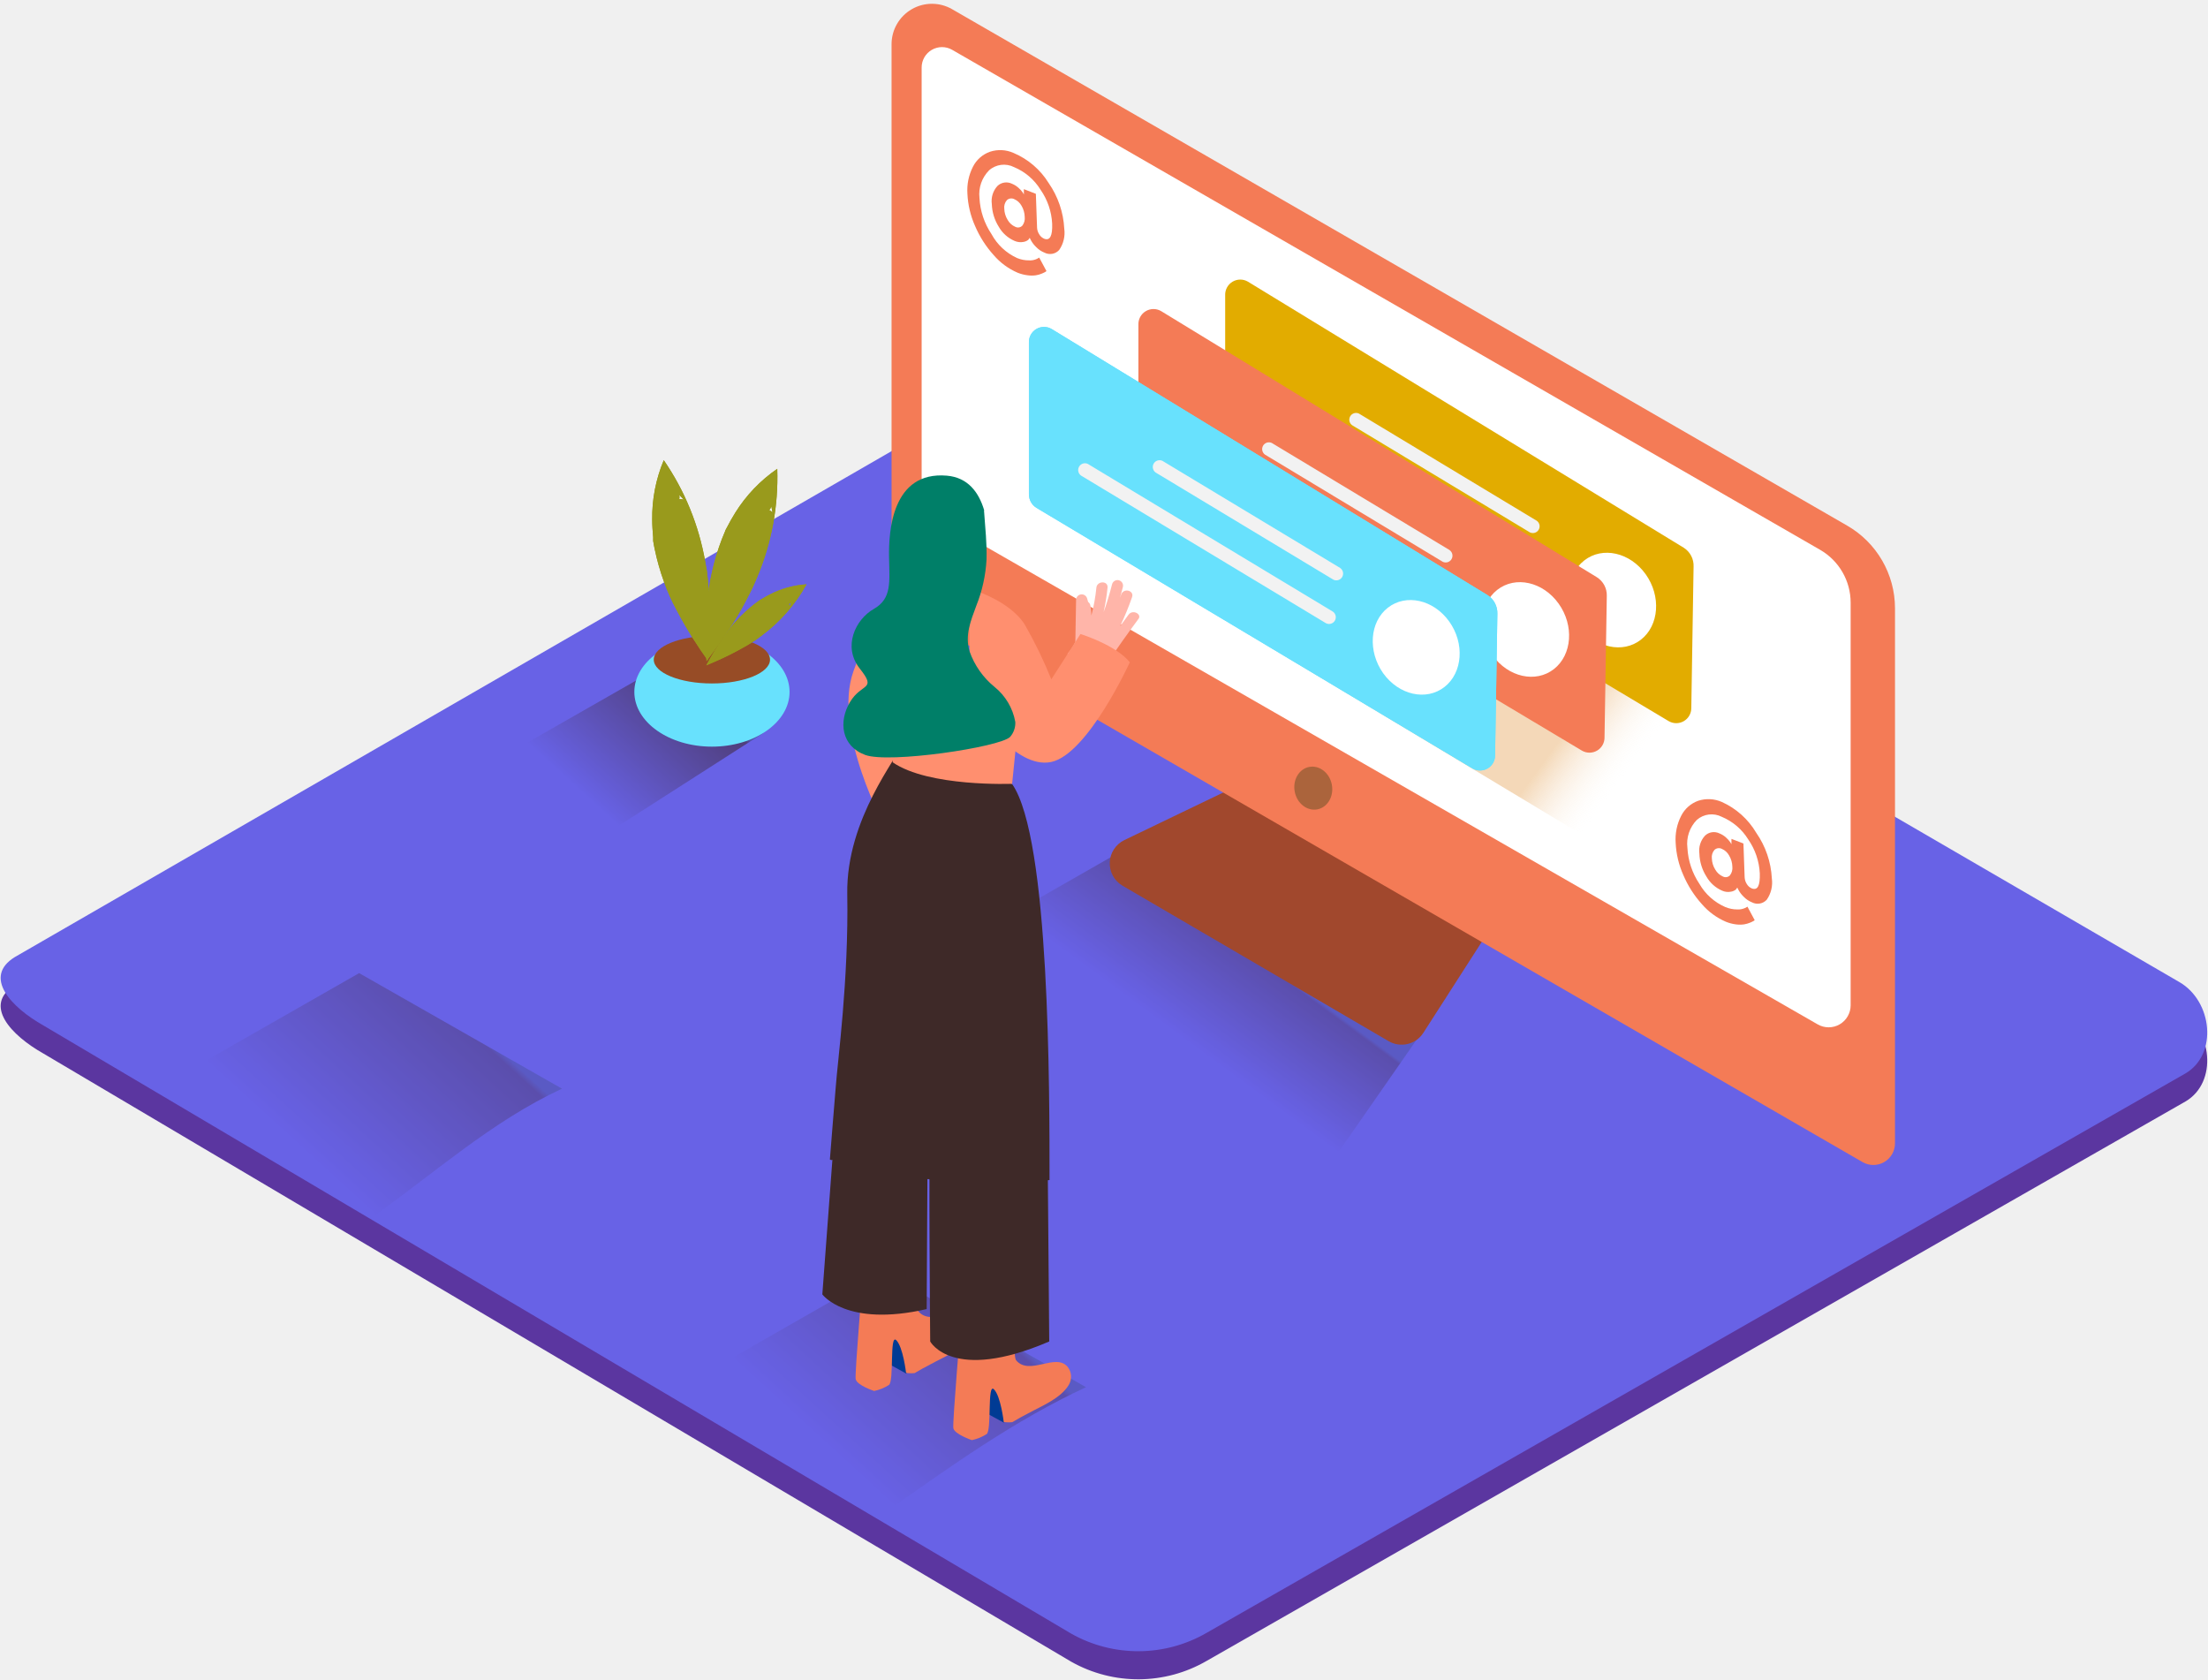
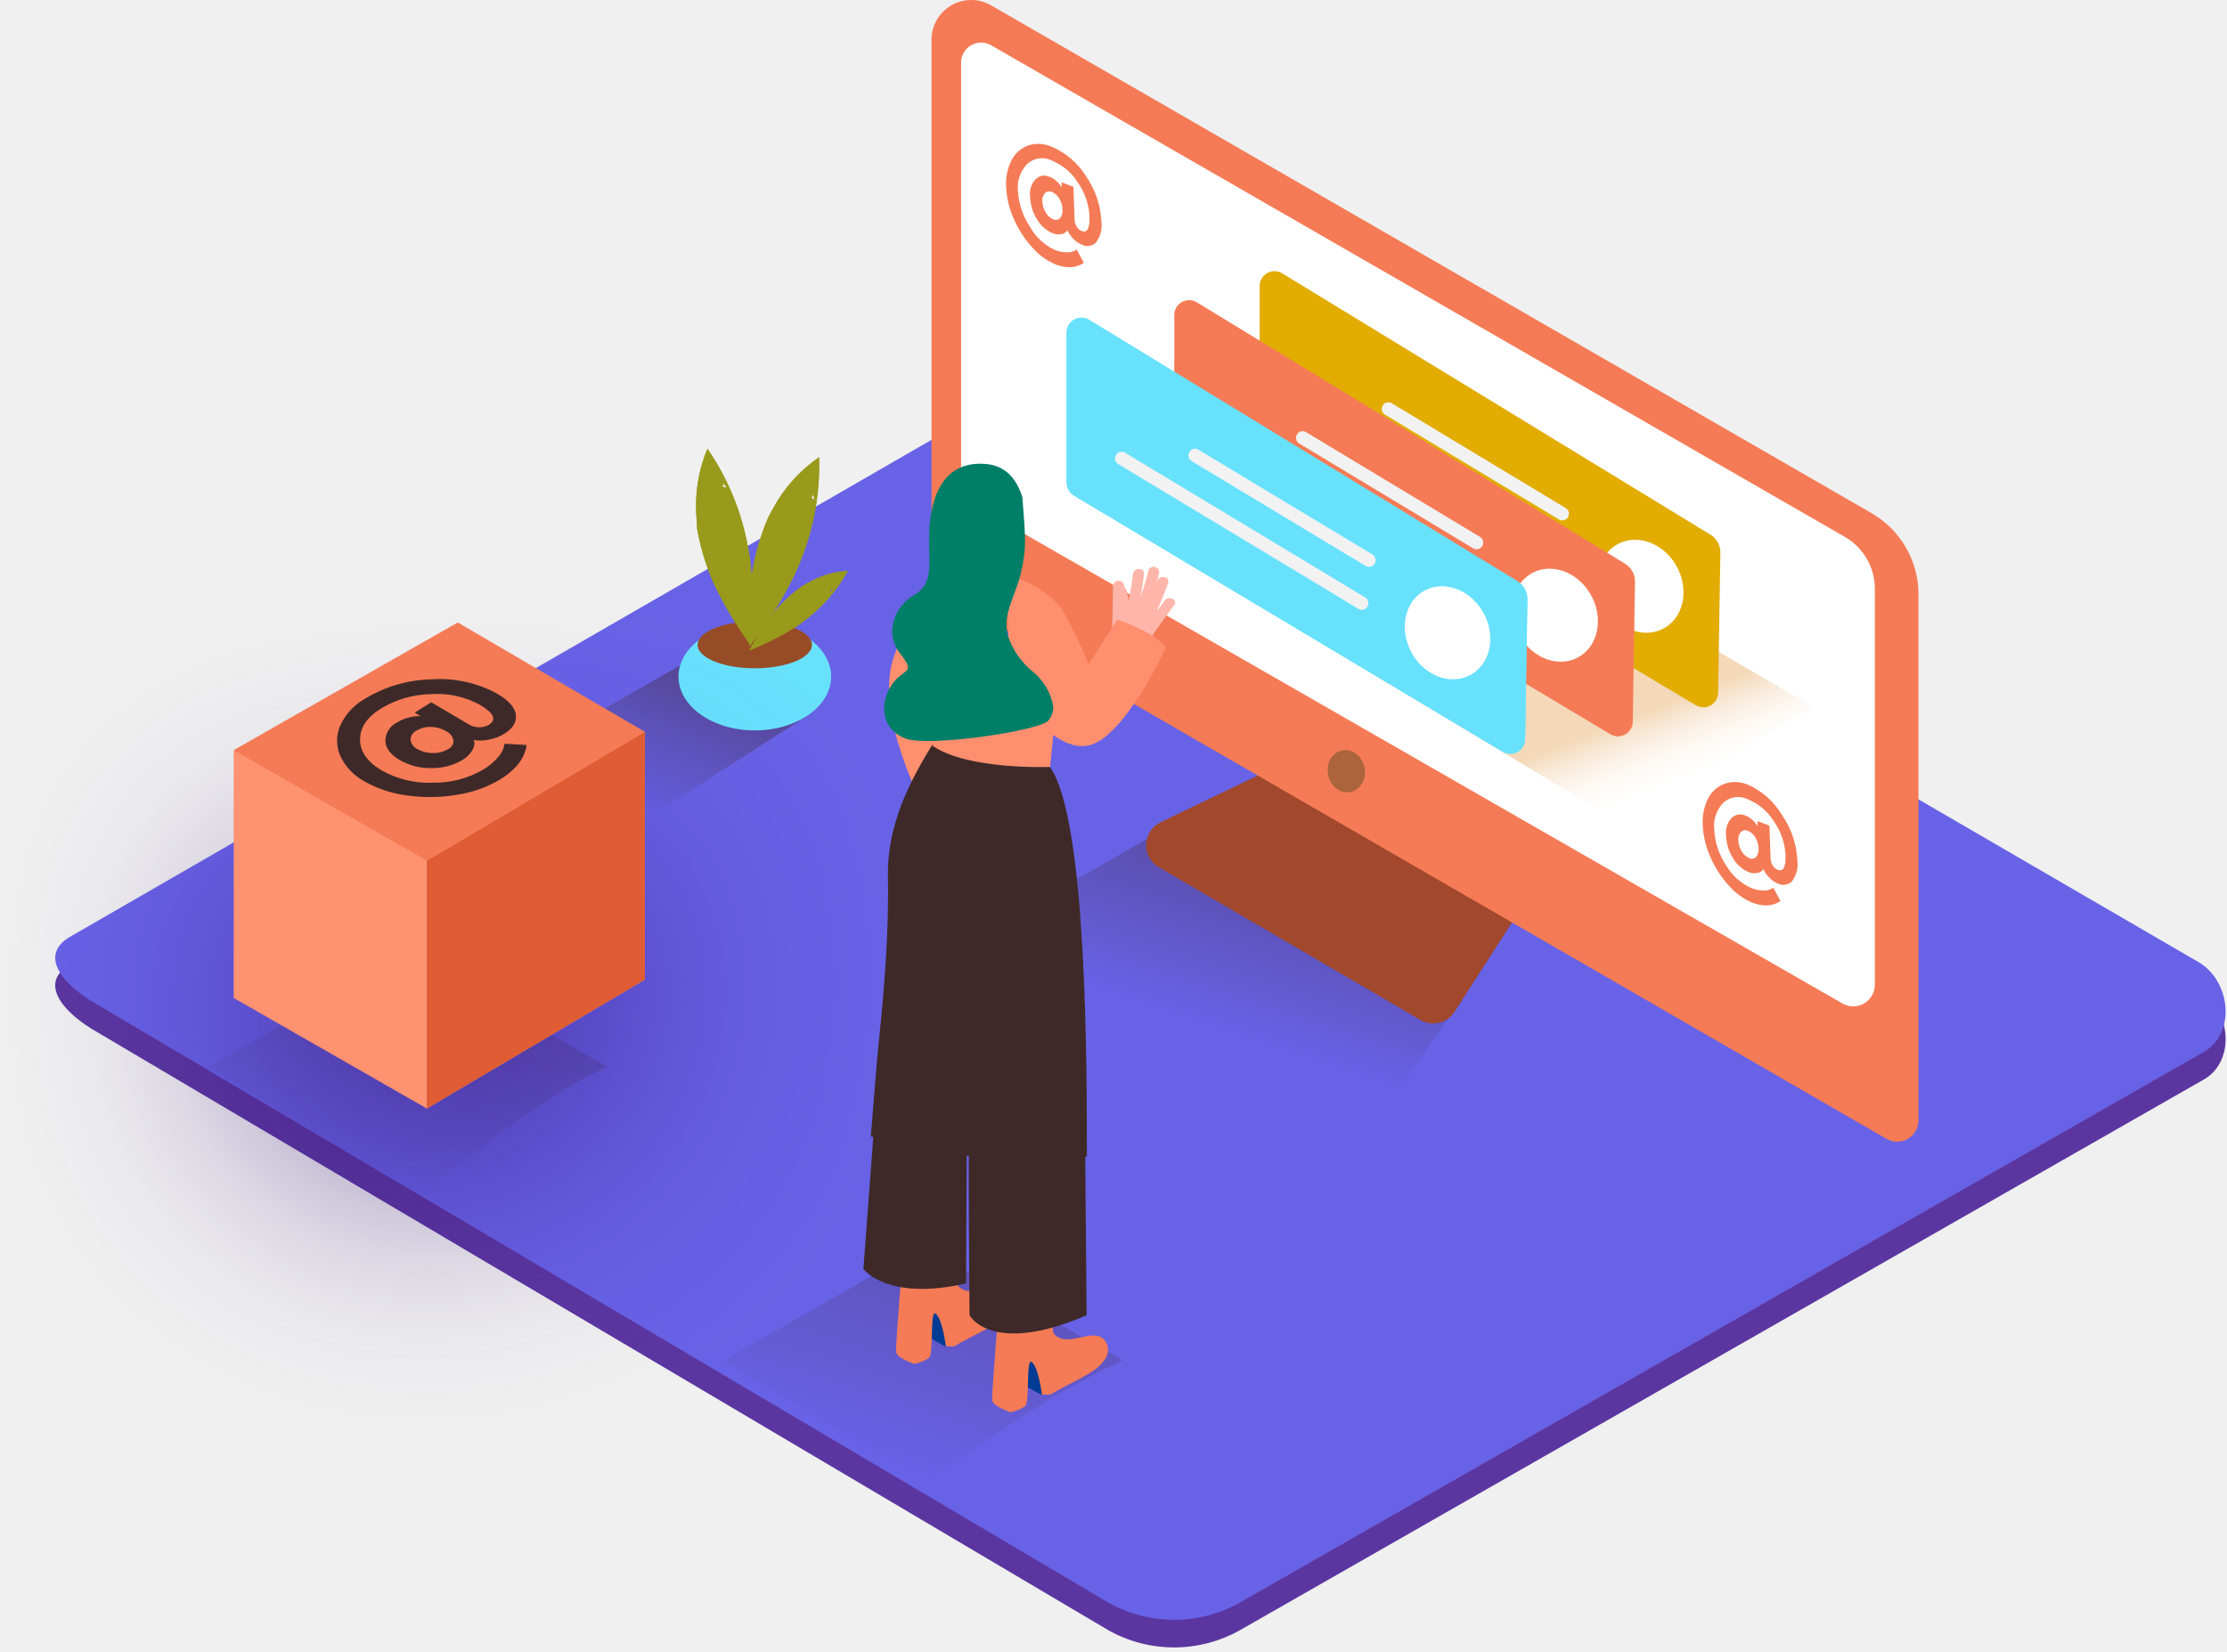
- <svg xmlns="http://www.w3.org/2000/svg" width="472" height="359">
+ <svg xmlns="http://www.w3.org/2000/svg" width="484" height="359" viewBox="0 0 484 359" fill="none">
+   <path d="M240.877 354.391L21.172 224.399C14.177 220.461 8.181 214.01 14.997 209.777L235.484 82.555C238.789 80.503 243.811 79.156 247.18 81.119L477.775 215.126C484.769 219.192 486.025 230.517 479.056 234.621L269.829 354.186C260.894 359.376 249.885 359.454 240.877 354.391Z" fill="#5B36A0" />
+   <path d="M240.877 348.391L21.172 218.399C14.177 214.461 8.181 208.01 14.997 203.777L235.484 76.555C238.789 74.503 243.811 73.156 247.18 75.119L477.775 209.126C484.769 213.192 486.025 224.517 479.056 228.621L269.829 348.186C260.894 353.376 249.885 353.454 240.877 348.391Z" fill="#6862E6" />
+   <g style="mix-blend-mode:multiply" opacity="0.25">
+     <path d="M258.991 176.881L215.64 201.648C215.64 201.648 282.422 242.448 296.079 248.194L321.047 212.281" fill="url(#paint0_linear_219_3)" />
+   </g>
+   <g style="mix-blend-mode:multiply" opacity="0.25">
+     <path d="M244.016 295.702L200.651 270.986L157.286 295.753C157.286 295.753 179.872 309.554 201.458 322.226C215.166 312.517 228.886 302.705 244.016 295.702Z" fill="url(#paint1_linear_219_3)" />
+   </g>
+   <g style="mix-blend-mode:multiply" opacity="0.46">
+     <path d="M150.586 143.071L123.082 158.783C123.082 158.783 125.413 173.187 139.069 178.933L175.081 155.846" fill="url(#paint2_linear_219_3)" />
+   </g>
+   <ellipse cx="164.051" cy="147.086" rx="16.59" ry="11.697" fill="#68E1FD" />
+   <ellipse cx="164.038" cy="140.186" rx="12.427" ry="5.092" fill="#974C26" />
+   <path fill-rule="evenodd" clip-rule="evenodd" d="M163.333 124.807C163.513 127.103 163.589 129.399 163.589 131.695C163.577 134.568 163.436 137.441 163.128 140.301C162.142 138.929 161.168 137.492 160.143 135.876C158.824 133.811 157.594 131.695 156.467 129.527C155.418 127.599 154.523 125.592 153.789 123.524C152.973 121.278 152.318 118.977 151.829 116.637C151.701 116.073 151.586 115.406 151.483 114.79V114.572V114.033C151.381 112.828 151.278 111.545 151.278 110.262C151.221 105.9 152.063 101.573 153.751 97.552C158.236 104.065 161.26 111.472 162.616 119.266C162.701 119.728 162.782 120.194 162.859 120.664C162.859 120.574 163.039 121.511 163.039 121.857L163.167 123.024C163.226 123.614 163.282 124.209 163.333 124.807ZM157.069 105.875C157.069 105.875 157.069 105.876 157.069 105.876H157.056C157.06 105.876 157.065 105.875 157.069 105.875ZM157.069 105.875C157.384 105.857 157.7 105.892 158.004 105.978C157.696 105.636 157.385 105.303 157.069 104.978C157.134 105.273 157.134 105.58 157.069 105.875Z" fill="#999A1C" />
+   <path fill-rule="evenodd" clip-rule="evenodd" d="M171.353 127.526C170.264 129.617 169.137 131.528 167.855 133.465C166.305 135.889 164.589 138.223 162.885 140.493C162.77 138.813 162.77 137.069 162.77 135.158C162.77 132.708 162.872 130.271 163.103 127.834C163.261 125.644 163.591 123.47 164.089 121.331C164.612 118.998 165.302 116.705 166.152 114.469C166.382 113.879 166.626 113.302 166.869 112.725L166.869 112.725L166.933 112.52L167.189 112.045C167.766 110.929 168.381 109.826 169.047 108.762C171.36 105.056 174.413 101.868 178.014 99.399C178.274 107.312 176.819 115.189 173.748 122.486C173.569 122.905 173.385 123.332 173.198 123.768L172.698 124.871L172.173 125.936C171.908 126.466 171.635 126.996 171.353 127.526ZM176.746 107.428C176.66 107.717 176.511 107.984 176.311 108.21C176.56 108.342 176.789 108.511 176.99 108.71C176.921 108.3 176.84 107.872 176.746 107.428Z" fill="#999A1C" />
+   <path fill-rule="evenodd" clip-rule="evenodd" d="M171.609 137.107C170.336 137.851 169.055 138.544 167.766 139.185C166.152 139.993 164.499 140.711 162.846 141.404C163.333 140.468 163.884 139.506 164.499 138.48C165.306 137.197 166.152 135.915 167.061 134.632C167.852 133.5 168.73 132.432 169.687 131.438C170.724 130.347 171.837 129.331 173.018 128.398L173.966 127.693L174.069 127.603L174.363 127.424C175.042 127.013 175.721 126.616 176.426 126.256C178.863 125.002 181.532 124.265 184.266 124.089C181.856 128.438 178.535 132.215 174.53 135.158L173.812 135.684L173.198 136.12L172.57 136.517L171.609 137.107ZM180.961 128.001C180.821 128.13 180.655 128.226 180.474 128.283V128.296C180.559 128.457 180.62 128.63 180.653 128.809C180.764 128.544 180.867 128.274 180.961 128.001Z" fill="#999A1C" />
+   <path fill-rule="evenodd" clip-rule="evenodd" d="M163.333 124.807C163.513 127.103 163.589 129.399 163.589 131.695C163.577 134.568 163.436 137.441 163.128 140.301C162.142 138.929 161.168 137.492 160.143 135.876C158.824 133.811 157.594 131.695 156.467 129.527C155.418 127.599 154.523 125.592 153.789 123.524C152.973 121.278 152.318 118.977 151.829 116.637C151.701 116.073 151.586 115.406 151.483 114.79V114.572V114.033C151.381 112.828 151.278 111.545 151.278 110.262C151.221 105.9 152.063 101.573 153.751 97.552C158.236 104.065 161.26 111.472 162.616 119.266C162.701 119.728 162.782 120.194 162.859 120.664C162.859 120.574 163.039 121.511 163.039 121.857L163.167 123.024C163.226 123.614 163.282 124.209 163.333 124.807ZM157.069 105.875C157.069 105.875 157.069 105.876 157.069 105.876H157.056C157.06 105.876 157.065 105.875 157.069 105.875ZM157.069 105.875C157.384 105.857 157.7 105.892 158.004 105.978C157.696 105.636 157.385 105.303 157.069 104.978C157.134 105.273 157.134 105.58 157.069 105.875Z" fill="#999A1C" />
+   <path fill-rule="evenodd" clip-rule="evenodd" d="M171.353 127.526C170.264 129.617 169.137 131.528 167.855 133.465C166.305 135.889 164.589 138.223 162.885 140.493C162.77 138.813 162.77 137.069 162.77 135.158C162.77 132.708 162.872 130.271 163.103 127.834C163.261 125.644 163.591 123.47 164.089 121.331C164.612 118.998 165.302 116.705 166.152 114.469C166.382 113.879 166.626 113.302 166.869 112.725L166.869 112.725L166.933 112.52L167.189 112.045C167.766 110.929 168.381 109.826 169.047 108.762C171.36 105.056 174.413 101.868 178.014 99.399C178.274 107.312 176.819 115.189 173.748 122.486C173.569 122.905 173.385 123.332 173.198 123.768L172.698 124.871L172.173 125.936C171.908 126.466 171.635 126.996 171.353 127.526ZM176.746 107.428C176.66 107.717 176.511 107.984 176.311 108.21C176.56 108.342 176.789 108.511 176.99 108.71C176.921 108.3 176.84 107.872 176.746 107.428Z" fill="#999A1C" />
+   <path fill-rule="evenodd" clip-rule="evenodd" d="M171.609 137.107C170.336 137.851 169.055 138.544 167.766 139.185C166.152 139.993 164.499 140.711 162.846 141.404C163.333 140.468 163.884 139.506 164.499 138.48C165.306 137.197 166.152 135.915 167.061 134.632C167.852 133.5 168.73 132.432 169.687 131.438C170.724 130.347 171.837 129.331 173.018 128.398L173.966 127.693L174.069 127.603L174.363 127.424C175.042 127.013 175.721 126.616 176.426 126.256C178.863 125.002 181.532 124.265 184.266 124.089C181.856 128.438 178.535 132.215 174.53 135.158L173.812 135.684L173.198 136.12L172.57 136.517L171.609 137.107ZM180.961 128.001C180.821 128.13 180.655 128.226 180.474 128.283V128.296C180.559 128.457 180.62 128.63 180.653 128.809C180.764 128.544 180.867 128.274 180.961 128.001Z" fill="#999A1C" />
+   <path d="M276.209 167.21L252.215 178.754C250.372 179.64 249.17 181.473 249.09 183.518C249.009 185.563 250.063 187.485 251.83 188.514L308.697 221.734C311.251 223.228 314.528 222.442 316.128 219.951L329.951 198.429" fill="#A1482D" />
+   <path d="M406.713 111.532L215.383 1.151C212.712 -0.387 209.425 -0.383 206.757 1.161C204.089 2.705 202.446 5.556 202.445 8.641V123.473C202.444 126.039 203.812 128.411 206.032 129.694L410.005 247.578C411.437 248.409 413.204 248.411 414.637 247.582C416.07 246.753 416.952 245.221 416.949 243.564V129.206C416.943 121.905 413.039 115.164 406.713 111.532Z" fill="#F47B56" />
+   <path d="M215.396 9.834L400.948 116.714C404.981 119.039 407.467 123.342 407.469 128.001V214.077C407.466 215.753 406.572 217.301 405.124 218.141C403.675 218.981 401.889 218.987 400.436 218.155L211.207 109.493C209.765 108.665 208.876 107.129 208.876 105.465V13.618C208.876 12.062 209.703 10.625 211.047 9.845C212.391 9.065 214.048 9.061 215.396 9.834Z" fill="white" />
+   <ellipse cx="292.597" cy="167.654" rx="4.036" ry="4.617" transform="rotate(-10.9 292.597 167.654)" fill="#AB643C" />
+   <path opacity="0.32" d="M265.269 126.616L351.498 178.484L394.094 153.691L317.985 109.339" fill="url(#paint3_linear_219_3)" />
+   <path d="M371.829 116.291L278.605 59.381C277.589 58.793 276.333 58.803 275.327 59.408C274.32 60.013 273.721 61.118 273.762 62.293V94.717C273.754 95.91 274.372 97.02 275.389 97.641L368.601 153.345C369.598 153.912 370.821 153.905 371.811 153.326C372.801 152.747 373.408 151.684 373.405 150.536L373.892 120.305C373.964 118.695 373.179 117.167 371.829 116.291Z" fill="#E2AC00" />
+   <path d="M349.526 132.977C352.869 137.659 358.749 138.967 362.644 135.914C366.538 132.862 366.987 126.59 363.643 121.921C360.299 117.253 354.419 115.931 350.525 118.984C346.63 122.037 346.182 128.296 349.526 132.977Z" fill="white" />
+   <path d="M340.379 110.506L302.356 87.586C301.679 87.269 300.873 87.519 300.494 88.164C300.116 88.809 300.29 89.637 300.896 90.074L338.918 112.994C339.595 113.312 340.402 113.061 340.78 112.416C341.159 111.771 340.985 110.944 340.379 110.506V110.506Z" fill="#F2F2F2" />
+   <path d="M338.816 119.818L286.407 88.227C285.744 87.995 285.011 88.273 284.667 88.885C284.323 89.498 284.468 90.269 285.01 90.715L337.355 122.319C338.032 122.636 338.839 122.386 339.217 121.741C339.596 121.096 339.422 120.268 338.816 119.831V119.818Z" fill="#F2F2F2" />
+   <path d="M353.228 122.575L260.055 65.679C259.038 65.09 257.783 65.101 256.777 65.706C255.77 66.311 255.171 67.416 255.212 68.59V101.002C255.197 102.197 255.81 103.312 256.826 103.939L350.038 159.643C351.046 160.223 352.288 160.213 353.286 159.617C354.285 159.022 354.884 157.933 354.855 156.77L355.342 126.539C355.385 124.937 354.582 123.43 353.228 122.575V122.575Z" fill="#F47B56" />
+   <path d="M330.924 139.262C334.268 143.944 340.148 145.252 344.042 142.199C347.937 139.147 348.385 132.875 345.042 128.206C341.698 123.537 335.818 122.216 331.923 125.269C328.029 128.321 327.581 134.581 330.924 139.262Z" fill="white" />
+   <path d="M321.777 116.791L283.729 93.871C283.052 93.553 282.246 93.804 281.867 94.449C281.489 95.094 281.663 95.921 282.269 96.359L320.291 119.279C320.968 119.596 321.775 119.346 322.153 118.701C322.532 118.056 322.358 117.228 321.752 116.791H321.777Z" fill="#F2F2F2" />
+   <path d="M320.202 126.167L267.805 94.525C267.129 94.207 266.322 94.458 265.943 95.103C265.565 95.748 265.739 96.575 266.345 97.013L318.754 128.604C319.431 128.921 320.237 128.67 320.616 128.025C320.994 127.38 320.821 126.553 320.214 126.115L320.202 126.167Z" fill="#F2F2F2" />
+   <path d="M329.848 126.397L236.649 69.501C235.633 68.912 234.378 68.923 233.371 69.528C232.365 70.133 231.766 71.238 231.807 72.412V104.824C231.799 106.017 232.417 107.127 233.434 107.748L326.645 163.452C327.653 164.032 328.895 164.022 329.894 163.427C330.892 162.831 331.492 161.742 331.462 160.579L331.949 130.348C331.991 128.753 331.193 127.253 329.848 126.397V126.397Z" fill="#68E1FD" />
+   <path d="M329.848 126.397L236.649 69.501C235.633 68.912 234.378 68.923 233.371 69.528C232.365 70.133 231.766 71.238 231.807 72.412V104.824C231.799 106.017 232.417 107.127 233.434 107.748L326.645 163.452C327.653 164.032 328.895 164.022 329.894 163.427C330.892 162.831 331.492 161.742 331.462 160.579L331.949 130.348C331.991 128.753 331.193 127.253 329.848 126.397V126.397Z" fill="#68E1FD" />
+   <path d="M307.532 143.084C310.875 147.766 316.755 149.074 320.65 146.021C324.544 142.969 324.993 136.697 321.649 132.028C318.306 127.359 312.425 126.038 308.531 129.091C304.636 132.144 304.226 138.403 307.532 143.084Z" fill="white" />
+   <path d="M298.385 120.613L260.349 97.693C259.673 97.376 258.866 97.626 258.488 98.271C258.109 98.916 258.283 99.743 258.889 100.181L296.911 123.101C297.588 123.418 298.395 123.168 298.773 122.523C299.152 121.878 298.978 121.05 298.372 120.613H298.385Z" fill="#F2F2F2" />
+   <path d="M296.809 129.938L244.4 98.347C243.723 98.03 242.917 98.28 242.538 98.925C242.159 99.57 242.333 100.398 242.94 100.835L295.349 132.426C296.025 132.743 296.832 132.493 297.211 131.848C297.589 131.203 297.415 130.375 296.809 129.938V129.938Z" fill="#F2F2F2" />
+   <path d="M207.53 123.217C201.508 128.407 196.953 135.09 194.323 142.597C189.685 155.423 201.279 176.381 201.279 176.381L219.316 162.08" fill="#FF8F6F" />
+   <path d="M205.583 292.79L200.69 290.084L201.971 283.081C201.971 283.081 209.26 283.774 209.9 286.365" fill="#003B94" />
+   <path d="M207.377 292.688C208.478 292.008 209.631 291.405 210.772 290.802C213.603 289.25 217.689 287.647 219.432 284.735C220.163 283.53 220.071 281.997 219.201 280.888C216.639 277.784 211.028 282.889 208.158 279.451C207.595 278.771 207.325 267.985 207.325 267.985L196.411 270.935C196.411 270.935 194.566 292.611 194.771 293.945C194.976 295.279 198.729 296.51 198.729 296.51C199.847 296.272 200.914 295.838 201.881 295.227C203.021 294.394 201.983 284.222 203.444 285.646C204.904 287.07 205.545 292.636 205.545 292.636C206.151 292.728 206.766 292.746 207.377 292.688Z" fill="#F47B56" />
+   <path d="M226.426 303.269L221.533 300.601L222.814 293.598C222.814 293.598 230.103 294.291 230.744 296.882" fill="#003B94" />
+   <path d="M228.271 303.167C229.373 302.487 230.526 301.884 231.666 301.281C234.497 299.729 238.584 298.126 240.326 295.214C241.057 294.009 240.965 292.476 240.096 291.367C237.533 288.263 231.922 293.368 229.053 289.93C228.489 289.25 228.22 278.464 228.22 278.464L217.305 281.414C217.305 281.414 215.448 303.167 215.653 304.449C215.857 305.732 219.611 307.014 219.611 307.014C220.729 306.777 221.796 306.342 222.763 305.732C223.903 304.898 222.865 294.727 224.325 296.151C225.786 297.574 226.426 303.141 226.426 303.141C227.038 303.225 227.658 303.234 228.271 303.167Z" fill="#F47B56" />
+   <path d="M190.864 232.803L187.648 275.86C187.648 275.86 192.772 282.94 209.952 279.002V279.002L210.118 249.977" fill="#3E2928" />
+   <path d="M210.708 241.332C210.336 245.039 210.708 285.928 210.708 285.928C210.708 285.928 215.46 294.83 236.15 285.928L235.855 251.182" fill="#3E2928" />
+   <path d="M189.262 247.027C190.671 248.002 191.158 242.987 192.632 243.846C197.991 246.963 203.68 249.475 209.593 251.336H209.721C210.006 251.198 210.334 251.181 210.631 251.29C210.929 251.399 211.169 251.624 211.297 251.914C214.95 253.005 218.668 253.861 222.429 254.479C227.259 255.248 231.256 251.67 236.214 251.426C236.214 232.418 236.304 178.317 228.22 166.774L204.302 158.719C204.187 160.694 192.696 174.034 192.977 190.297C193.298 208.626 190.915 225.915 190.505 231.648C190.441 232.623 189.314 245.988 189.262 247.027Z" fill="#3E2928" />
+   <path d="M230.423 144.918L228.22 166.723C228.22 166.723 210.374 167.441 202.688 162.131V143.636" fill="#FF8F6F" />
+   <path d="M253.111 130.566L251.292 133.054C252.262 131.03 253.118 128.954 253.854 126.834C254.367 125.384 252.048 124.807 251.536 126.256L251.267 127C251.489 126.231 251.698 125.457 251.894 124.679C252.054 124.038 251.663 123.389 251.023 123.229C250.383 123.07 249.735 123.461 249.576 124.102C249.073 126.114 248.47 128.101 247.769 130.053C248.161 128.319 248.443 126.563 248.615 124.794C248.768 123.268 246.373 123.332 246.232 124.794C246.033 126.808 245.673 128.802 245.156 130.758C245.156 130.074 245.092 129.39 244.964 128.706C244.928 128.361 244.746 128.048 244.464 127.847C244.4 127.578 244.323 127.321 244.233 127.052C244.046 126.498 243.488 126.158 242.911 126.247C242.333 126.335 241.903 126.826 241.889 127.411L241.735 136.389C241.301 137.32 240.736 138.184 240.057 138.954C241.21 139.753 242.322 140.609 243.388 141.519C244.339 142.325 245.246 143.181 246.104 144.085C246.872 143.127 247.611 142.152 248.32 141.16C248.408 141.086 248.486 140.999 248.551 140.904C250.686 137.74 252.889 134.628 255.161 131.566C256.109 130.515 254.021 129.348 253.111 130.566Z" fill="#FFB5A9" />
+   <path d="M219.099 125.038C219.099 125.038 227.528 127.308 230.949 132.734C233.091 136.489 234.978 140.384 236.598 144.393L242.824 134.709C242.824 134.709 250.383 137.03 253.38 140.75C253.38 140.75 244.413 160.374 236.598 162.054C228.784 163.734 220.482 150.536 220.482 150.536C220.482 150.536 218.766 156.051 219.099 150.164" fill="#FF8F6F" />
+   <path d="M224.454 146.009C222.003 144.013 220.154 141.375 219.111 138.39C218.099 134.94 219.368 131.913 220.546 128.706C221.822 125.528 222.567 122.161 222.75 118.74C222.852 115.38 222.468 112.02 222.237 108.672C222.204 108.528 222.204 108.379 222.237 108.236C221.11 104.452 218.804 101.246 214.256 100.861C202.483 99.86 201.817 112.917 201.907 118.227C201.996 123.537 202.56 127.129 198.653 129.348C194.745 131.566 191.927 137.39 195.655 142.097C199.383 146.804 196.039 145.085 193.554 149.266C191.069 153.448 191.709 158.668 196.808 160.553C201.907 162.439 225.607 158.899 227.784 156.706C228.557 155.822 228.957 154.672 228.899 153.499C228.367 150.547 226.789 147.887 224.454 146.009V146.009Z" fill="#007F68" />
+   <path fill-rule="evenodd" clip-rule="evenodd" d="M239.365 48.069C239.184 44.572 238.03 41.196 236.035 38.321C234.259 35.447 231.636 33.197 228.527 31.882C226.935 31.171 225.136 31.079 223.48 31.625C221.9 32.185 220.597 33.334 219.842 34.832C218.932 36.618 218.525 38.617 218.663 40.617C218.774 42.995 219.33 45.331 220.303 47.504C221.274 49.779 222.616 51.877 224.274 53.712C225.673 55.343 227.426 56.633 229.399 57.483C230.093 57.76 230.821 57.946 231.564 58.034C232.129 58.11 232.702 58.11 233.267 58.034C233.709 57.973 234.14 57.852 234.548 57.675C234.808 57.573 235.061 57.453 235.304 57.316L235.561 57.137L234.01 54.251L233.498 54.533C232.977 54.774 232.405 54.88 231.833 54.841C230.953 54.85 230.082 54.68 229.27 54.34C226.939 53.27 225.019 51.469 223.8 49.21C222.27 46.923 221.384 44.264 221.238 41.514C220.991 39.328 221.75 37.148 223.301 35.589C224.77 34.289 226.882 34.02 228.63 34.909C230.983 35.888 232.969 37.584 234.305 39.757C235.792 41.893 236.649 44.404 236.778 47.004C236.872 49.629 236.299 50.698 235.061 50.211C234.62 50.019 234.251 49.691 234.01 49.274C233.726 48.843 233.567 48.341 233.549 47.825L233.293 40.617L230.731 39.616V40.758L230.5 40.347C230.237 39.972 229.927 39.631 229.578 39.334C229.168 38.962 228.695 38.667 228.182 38.462C227.145 37.951 225.9 38.146 225.068 38.949C224.123 39.993 223.687 41.401 223.877 42.797C223.931 44.521 224.444 46.199 225.363 47.658C226.126 49.001 227.304 50.059 228.72 50.672C229.313 50.941 229.975 51.022 230.616 50.903C230.999 50.847 231.36 50.692 231.666 50.454C231.786 50.322 231.89 50.176 231.974 50.018L232.281 50.621C232.577 51.139 232.948 51.611 233.383 52.019C233.867 52.522 234.452 52.915 235.099 53.173C236.16 53.739 237.468 53.512 238.276 52.622C239.2 51.296 239.589 49.669 239.365 48.069ZM230.91 45.542C230.994 46.219 230.805 46.903 230.385 47.44C229.992 47.831 229.392 47.924 228.899 47.671C228.212 47.373 227.641 46.86 227.272 46.209C226.823 45.492 226.571 44.669 226.542 43.823C226.452 43.151 226.658 42.473 227.105 41.963C227.537 41.573 228.164 41.492 228.681 41.758C229.339 42.044 229.884 42.541 230.231 43.169C230.656 43.889 230.89 44.706 230.91 45.542Z" fill="#F47B56" />
+   <path fill-rule="evenodd" clip-rule="evenodd" d="M390.623 186.949C390.444 183.452 389.291 180.075 387.292 177.202C385.58 174.296 383.011 171.993 379.938 170.609C378.341 169.903 376.539 169.812 374.878 170.352C373.299 170.92 371.997 172.072 371.24 173.572C370.33 175.353 369.922 177.348 370.061 179.344C370.171 181.722 370.728 184.059 371.701 186.231C372.672 188.51 374.014 190.612 375.672 192.452C377.073 194.079 378.825 195.364 380.797 196.21C381.487 196.491 382.21 196.681 382.949 196.774C383.519 196.85 384.096 196.85 384.666 196.774C385.105 196.706 385.535 196.585 385.947 196.415C386.206 196.313 386.459 196.193 386.702 196.056L386.959 195.876L385.409 192.991L384.896 193.273C384.374 193.508 383.803 193.614 383.231 193.581C382.351 193.58 381.481 193.406 380.669 193.067C378.341 192.049 376.401 190.309 375.134 188.104C373.601 185.817 372.716 183.158 372.572 180.408C372.3 178.217 373.041 176.022 374.583 174.444C376.057 173.152 378.167 172.888 379.913 173.777C382.259 174.757 384.239 176.448 385.575 178.612C387.061 180.753 387.918 183.268 388.048 185.872C388.124 188.501 387.599 189.566 386.318 189.079C385.877 188.887 385.508 188.559 385.268 188.142C384.988 187.709 384.829 187.208 384.806 186.693L384.55 179.485L381.988 178.497V179.639L381.745 179.228C381.481 178.849 381.171 178.504 380.822 178.202C380.413 177.829 379.94 177.534 379.426 177.33C378.393 176.822 377.153 177.017 376.326 177.817C375.374 178.857 374.937 180.269 375.134 181.665C375.188 183.395 375.706 185.078 376.633 186.539C377.394 187.886 378.572 188.949 379.99 189.566C380.579 189.835 381.238 189.912 381.873 189.784C382.257 189.731 382.619 189.576 382.923 189.335C383.041 189.201 383.144 189.055 383.231 188.899L383.538 189.502C383.836 190.018 384.208 190.489 384.64 190.9C385.126 191.399 385.711 191.792 386.357 192.054C387.418 192.615 388.723 192.388 389.534 191.503C390.457 190.177 390.846 188.55 390.623 186.949ZM382.18 184.423C382.261 185.102 382.067 185.785 381.642 186.321C381.246 186.707 380.647 186.795 380.156 186.539C379.469 186.236 378.898 185.719 378.529 185.064C378.08 184.352 377.828 183.533 377.799 182.691C377.71 182.017 377.92 181.337 378.375 180.831C378.81 180.446 379.437 180.369 379.951 180.639C380.606 180.924 381.148 181.421 381.488 182.05C381.919 182.768 382.158 183.585 382.18 184.423Z" fill="#F47B56" />
+   <g style="mix-blend-mode:multiply" opacity="0.25">
+     <path d="M131.998 231.892L88.633 207.189L45.282 231.943C45.282 231.943 69.404 247.027 90.99 259.699C104.698 250.003 116.881 238.908 131.998 231.892Z" fill="url(#paint4_linear_219_3)" />
+   </g>
+   <g filter="url(#filter0_d_219_3)">
+     <path fill-rule="evenodd" clip-rule="evenodd" d="M50.789 163.074V216.944L92.758 240.98L140.145 212.955V159.085" fill="#FF9271" />
+   </g>
+   <path d="M92.758 187.11V240.98L140.145 212.955V159.085L92.758 187.11V187.11Z" fill="#DF5C34" />
+   <path d="M50.789 163.074L99.483 135.318L140.145 159.085L92.758 187.11L50.789 163.074V163.074Z" fill="#F47B56" />
+   <path fill-rule="evenodd" clip-rule="evenodd" d="M108.079 150.812C103.738 148.435 98.809 147.349 93.872 147.683C88.692 147.774 83.632 149.253 79.216 151.967C76.901 153.285 75.059 155.3 73.951 157.726C73.028 159.826 73.028 162.218 73.951 164.318C75.069 166.7 76.931 168.654 79.255 169.885C82.135 171.513 85.309 172.55 88.594 172.937C92.208 173.438 95.877 173.373 99.47 172.745C102.768 172.243 105.936 171.102 108.797 169.384C109.79 168.777 110.713 168.063 111.551 167.255C112.186 166.653 112.754 165.982 113.242 165.254C113.58 164.715 113.855 164.138 114.062 163.536C114.205 163.16 114.321 162.774 114.408 162.381C114.415 162.236 114.415 162.091 114.408 161.945L109.655 161.676L109.476 162.484C109.218 163.298 108.78 164.043 108.195 164.664C107.32 165.68 106.286 166.547 105.133 167.23C101.801 169.205 97.987 170.218 94.115 170.154C90.227 170.318 86.368 169.399 82.97 167.499C79.857 165.665 78.256 163.382 78.256 160.817C78.23 158.2 79.729 155.947 82.752 154.057C86.075 152.031 89.88 150.937 93.77 150.889C97.44 150.647 101.103 151.462 104.326 153.236C107.358 155.032 107.99 156.481 106.222 157.584C104.926 158.282 103.367 158.282 102.071 157.584L93.731 152.672L90.131 154.917L91.412 155.686H90.708C90.018 155.725 89.335 155.841 88.671 156.032C87.838 156.249 87.044 156.59 86.314 157.046C84.762 157.782 83.767 159.341 83.752 161.06C83.828 162.651 84.853 164.036 86.852 165.216C88.965 166.431 91.372 167.039 93.808 166.973C96.162 167.019 98.483 166.406 100.508 165.203C101.377 164.711 102.101 163.999 102.609 163.138C102.914 162.675 103.091 162.14 103.122 161.586C103.093 161.352 103.033 161.124 102.942 160.906L103.916 160.983C104.808 161.01 105.699 160.919 106.568 160.714C107.624 160.5 108.635 160.101 109.553 159.534C111.487 158.367 112.307 156.982 112.115 155.391C111.923 153.801 110.565 152.274 108.079 150.812ZM96.934 158.944C97.765 159.305 98.365 160.054 98.535 160.945H98.587C98.6 161.765 98.127 162.515 97.382 162.856C96.398 163.438 95.271 163.731 94.128 163.702C92.94 163.73 91.766 163.433 90.734 162.843C89.912 162.483 89.339 161.719 89.222 160.829C89.241 159.975 89.735 159.203 90.503 158.829C91.438 158.268 92.515 157.992 93.603 158.033C94.775 158.035 95.924 158.349 96.934 158.944Z" fill="#3E2928" />
  <defs>
-     <linearGradient x1="61.181%" y1="36.82%" x2="40.788%" y2="55.54%" id="a">
-       <stop stop-color="#78B46A" offset="0%" />
-       <stop stop-color="#7F3500" offset="3%" />
-       <stop stop-color="#FFF" offset="100%" />
+     <filter id="filter0_d_219_3" x="0.789" y="134.085" width="189.355" height="181.895" filterUnits="userSpaceOnUse" color-interpolation-filters="sRGB">
+       <feFlood flood-opacity="0" result="BackgroundImageFix" />
+       <feColorMatrix in="SourceAlpha" type="matrix" values="0 0 0 0 0 0 0 0 0 0 0 0 0 0 0 0 0 0 127 0" result="hardAlpha" />
+       <feOffset dy="25" />
+       <feGaussianBlur stdDeviation="25" />
+       <feColorMatrix type="matrix" values="0 0 0 0 0.209 0 0 0 0 0.069 0 0 0 0 0.478 0 0 0 0.497 0" />
+       <feBlend mode="normal" in2="BackgroundImageFix" result="effect1_dropShadow_219_3" />
+       <feBlend mode="normal" in="SourceGraphic" in2="effect1_dropShadow_219_3" result="shape" />
+     </filter>
+     <linearGradient id="paint0_linear_219_3" x1="258.574" y1="184.731" x2="247.544" y2="217.428" gradientUnits="userSpaceOnUse">
+       <stop stop-color="#78B46A" />
+       <stop offset="0.03" stop-color="#7F3500" />
+       <stop offset="1" stop-color="white" />
    </linearGradient>
-     <linearGradient x1="82.186%" y1="28.519%" x2="29.852%" y2="62.464%" id="b">
-       <stop stop-color="#78B46A" offset="0%" />
-       <stop stop-color="#7F3500" offset="3%" />
-       <stop stop-color="#FFF" offset="100%" />
+     <linearGradient id="paint1_linear_219_3" x1="186.395" y1="251.665" x2="167.84" y2="310.026" gradientUnits="userSpaceOnUse">
+       <stop stop-color="#78B46A" />
+       <stop offset="0.03" stop-color="#7F3500" />
+       <stop offset="1" stop-color="white" />
    </linearGradient>
-     <linearGradient x1="80.66%" y1="21.864%" x2="21.557%" y2="66.62%" id="c">
-       <stop stop-color="#78B46A" offset="0%" />
-       <stop stop-color="#7F3500" offset="3%" />
-       <stop stop-color="#FFF" offset="100%" />
+     <linearGradient id="paint2_linear_219_3" x1="140.559" y1="129.19" x2="123.395" y2="168.814" gradientUnits="userSpaceOnUse">
+       <stop stop-color="#78B46A" />
+       <stop offset="0.03" stop-color="#7F3500" />
+       <stop offset="1" stop-color="white" />
    </linearGradient>
-     <linearGradient x1="81.016%" y1="60.589%" x2="67.462%" y2="55.277%" id="d">
-       <stop stop-color="#FFF" stop-opacity="0" offset="0%" />
-       <stop stop-color="#DC841E" offset="99%" />
+     <linearGradient id="paint3_linear_219_3" x1="381.515" y1="164.64" x2="374.81" y2="147.647" gradientUnits="userSpaceOnUse">
+       <stop stop-color="white" stop-opacity="0.01" />
+       <stop offset="0.99" stop-color="#DC841E" />
    </linearGradient>
-     <linearGradient x1="82.183%" y1="27.537%" x2="29.857%" y2="62.324%" id="e">
-       <stop stop-color="#78B46A" offset="0%" />
-       <stop stop-color="#7F3500" offset="3%" />
-       <stop stop-color="#FFF" offset="100%" />
+     <linearGradient id="paint4_linear_219_3" x1="75.414" y1="187.538" x2="55.892" y2="245.989" gradientUnits="userSpaceOnUse">
+       <stop stop-color="#78B46A" />
+       <stop offset="0.03" stop-color="#7F3500" />
+       <stop offset="1" stop-color="white" />
    </linearGradient>
  </defs>
-   <g fill-rule="nonzero" fill="none">
-     <path d="M229.018 355.203L9.313 225.211c-6.995-3.938-12.99-10.39-6.175-14.622L223.625 83.367c3.305-2.052 8.327-3.399 11.696-1.437l230.595 134.007c6.994 4.066 8.25 15.392 1.28 19.496L257.972 354.998a29.178 29.178 0 01-28.953.205z" fill="#5B36A0" />
-     <path d="M229.018 349.203L9.313 219.211c-6.995-3.938-12.99-10.39-6.175-14.622L223.625 77.367c3.305-2.052 8.327-3.399 11.696-1.437l230.595 134.007c6.994 4.066 8.25 15.392 1.28 19.496L257.972 348.998a29.178 29.178 0 01-28.953.205z" fill="#6862E6" />
-     <path d="M247.133 177.693L203.78 202.46s66.783 40.8 80.439 46.546l24.968-35.913" fill="url(#a)" opacity=".25" style="mix-blend-mode:multiply" />
-     <path d="M232.157 296.513l-43.365-24.715-43.364 24.767s22.585 13.8 44.171 26.473c13.708-9.71 27.428-19.521 42.558-26.525z" fill="url(#b)" opacity=".25" style="mix-blend-mode:multiply" />
-     <path d="M138.728 143.883l-27.505 15.712s2.331 14.404 15.988 20.15l36.01-23.087" fill="url(#c)" opacity=".46" style="mix-blend-mode:multiply" />
-     <ellipse fill="#68E1FD" cx="152.192" cy="147.898" rx="16.59" ry="11.697" />
-     <ellipse fill="#974C26" cx="152.179" cy="140.997" rx="12.426" ry="5.092" />
-     <path d="M151.73 132.506c0-2.296-.076-4.591-.256-6.887-.051-.599-.106-1.193-.166-1.783l-.128-1.167c0-.347-.18-1.283-.18-1.193-.077-.47-.158-.936-.243-1.398a54.855 54.855 0 00-8.865-21.715 31.778 31.778 0 00-2.473 12.71c0 1.284.103 2.566.205 3.772v.757c.103.615.218 1.282.346 1.846a50.222 50.222 0 001.96 6.888 41.928 41.928 0 002.678 6.003 82.454 82.454 0 003.676 6.349 90.88 90.88 0 002.985 4.425c.308-2.86.449-5.734.461-8.607zm-6.52-25.819a2.067 2.067 0 000-.897c.316.324.628.658.935 1a2.84 2.84 0 00-.948-.103h.013z" fill="#999A1C" />
-     <path d="M155.996 134.276a65.015 65.015 0 003.498-5.938c.282-.53.555-1.06.82-1.59l.525-1.065.5-1.103.55-1.283a54.876 54.876 0 004.266-23.087 31.728 31.728 0 00-8.967 9.363 45.938 45.938 0 00-1.858 3.284l-.256.474-.064.206c-.243.577-.487 1.154-.717 1.744a50.22 50.22 0 00-2.063 6.862 41.95 41.95 0 00-.986 6.503 77.621 77.621 0 00-.333 7.323c0 1.911 0 3.656.115 5.336 1.704-2.27 3.42-4.605 4.97-7.029zm8.456-25.254c.2-.226.349-.493.435-.783.094.445.175.873.244 1.283-.2-.2-.43-.368-.68-.5z" fill="#999A1C" />
-     <path d="M155.907 139.997a64.687 64.687 0 003.843-2.078l.96-.59.629-.398.615-.436.717-.526a34.464 34.464 0 009.736-11.069 19.928 19.928 0 00-7.84 2.168c-.705.36-1.384.757-2.063 1.167l-.294.18-.103.09-.948.705a31.541 31.541 0 00-3.33 3.04 26.351 26.351 0 00-2.627 3.193 83.516 83.516 0 00-2.562 3.848 55.792 55.792 0 00-1.653 2.925c1.653-.693 3.306-1.411 4.92-2.22zm12.708-10.902a1.28 1.28 0 00.487-.283c-.094.274-.196.543-.308.808a1.797 1.797 0 00-.179-.513v-.012zM151.73 132.506c0-2.296-.076-4.591-.256-6.887-.051-.599-.106-1.193-.166-1.783l-.128-1.167c0-.347-.18-1.283-.18-1.193-.077-.47-.158-.936-.243-1.398a54.855 54.855 0 00-8.865-21.715 31.778 31.778 0 00-2.473 12.71c0 1.284.103 2.566.205 3.772v.757c.103.615.218 1.282.346 1.846a50.222 50.222 0 001.96 6.888 41.928 41.928 0 002.678 6.003 82.454 82.454 0 003.676 6.349 90.88 90.88 0 002.985 4.425c.308-2.86.449-5.734.461-8.607zm-6.52-25.819a2.067 2.067 0 000-.897c.316.324.628.658.935 1a2.84 2.84 0 00-.948-.103h.013z" fill="#999A1C" />
-     <path d="M155.996 134.276a65.015 65.015 0 003.498-5.938c.282-.53.555-1.06.82-1.59l.525-1.065.5-1.103.55-1.283a54.876 54.876 0 004.266-23.087 31.728 31.728 0 00-8.967 9.363 45.938 45.938 0 00-1.858 3.284l-.256.474-.064.206c-.243.577-.487 1.154-.717 1.744a50.22 50.22 0 00-2.063 6.862 41.95 41.95 0 00-.986 6.503 77.621 77.621 0 00-.333 7.323c0 1.911 0 3.656.115 5.336 1.704-2.27 3.42-4.605 4.97-7.029zm8.456-25.254c.2-.226.349-.493.435-.783.094.445.175.873.244 1.283-.2-.2-.43-.368-.68-.5z" fill="#999A1C" />
-     <path d="M155.907 139.997a64.687 64.687 0 003.843-2.078l.96-.59.629-.398.615-.436.717-.526a34.464 34.464 0 009.736-11.069 19.928 19.928 0 00-7.84 2.168c-.705.36-1.384.757-2.063 1.167l-.294.18-.103.09-.948.705a31.541 31.541 0 00-3.33 3.04 26.351 26.351 0 00-2.627 3.193 83.516 83.516 0 00-2.562 3.848 55.792 55.792 0 00-1.653 2.925c1.653-.693 3.306-1.411 4.92-2.22zm12.708-10.902a1.28 1.28 0 00.487-.283c-.094.274-.196.543-.308.808a1.797 1.797 0 00-.179-.513v-.012z" fill="#999A1C" />
-     <path d="M264.35 168.022l-23.994 11.543a5.53 5.53 0 00-.384 9.76l56.867 33.22a5.518 5.518 0 007.43-1.782l13.823-21.523" fill="#A1482D" />
-     <path d="M394.854 112.344L203.524 1.962a8.626 8.626 0 00-8.626.01 8.644 8.644 0 00-4.312 7.48v114.833a7.184 7.184 0 003.587 6.22L398.146 248.39a4.62 4.62 0 004.632.003 4.631 4.631 0 002.312-4.018V130.018a20.398 20.398 0 00-10.236-17.674z" fill="#F47B56" />
-     <path d="M203.537 10.646l185.552 106.88a13.034 13.034 0 016.52 11.286v86.076a4.708 4.708 0 01-2.344 4.065 4.697 4.697 0 01-4.688.014L199.348 110.304a4.643 4.643 0 01-2.331-4.027V14.429c0-1.555.827-2.992 2.171-3.772a4.351 4.351 0 014.35-.011z" fill="#FFF" />
-     <ellipse fill="#AB643C" transform="rotate(-10.9 280.738 168.465)" cx="280.738" cy="168.465" rx="4.036" ry="4.617" />
-     <path fill="url(#d)" opacity=".32" d="M253.41 127.427l86.23 51.869 42.595-24.793-76.109-44.353" />
-     <path d="M359.97 117.102l-93.224-56.91a3.225 3.225 0 00-3.278.028 3.233 3.233 0 00-1.565 2.884V95.53a3.4 3.4 0 001.627 2.924l93.212 55.704c.997.567 2.22.56 3.21-.02a3.22 3.22 0 001.594-2.79l.487-30.23a4.542 4.542 0 00-2.063-4.015z" fill="#E2AC00" />
-     <path d="M337.667 133.789c3.343 4.681 9.223 5.99 13.118 2.937 3.894-3.053 4.343-9.324 1-13.993-3.345-4.669-9.225-5.99-13.12-2.937-3.894 3.052-4.342 9.311-.998 13.993z" fill="#FFF" />
-     <path d="M328.52 111.318l-38.023-22.92a1.447 1.447 0 00-1.862.578 1.45 1.45 0 00.402 1.91l38.022 22.92a1.447 1.447 0 001.862-.578 1.45 1.45 0 00-.401-1.91zM326.957 120.63l-52.41-31.591a1.45 1.45 0 00-1.396 2.488l52.345 31.603a1.447 1.447 0 001.862-.578 1.45 1.45 0 00-.401-1.91v-.013z" fill="#F2F2F2" />
-     <path d="M341.369 123.387L248.196 66.49a3.225 3.225 0 00-3.278.028 3.233 3.233 0 00-1.565 2.884v32.411a3.4 3.4 0 001.615 2.938l93.211 55.703c1.008.58 2.25.57 3.248-.025a3.22 3.22 0 001.569-2.848l.487-30.23a4.542 4.542 0 00-2.114-3.964z" fill="#F47B56" />
-     <path d="M319.065 140.074c3.344 4.681 9.224 5.99 13.119 2.937 3.894-3.053 4.342-9.325.999-13.993-3.344-4.67-9.224-5.99-13.118-2.938-3.895 3.053-4.343 9.312-1 13.994z" fill="#FFF" />
-     <path d="M309.918 117.602l-38.048-22.92a1.447 1.447 0 00-1.862.578 1.45 1.45 0 00.402 1.91l38.022 22.92a1.447 1.447 0 001.862-.578 1.45 1.45 0 00-.401-1.91h.025zM308.343 126.978l-52.397-31.642a1.447 1.447 0 00-1.862.579 1.45 1.45 0 00.402 1.91l52.409 31.59a1.447 1.447 0 001.862-.578 1.45 1.45 0 00-.402-1.91l-.012.051z" fill="#F2F2F2" />
-     <path d="M317.99 127.21l-93.2-56.897a3.225 3.225 0 00-3.278.027 3.233 3.233 0 00-1.564 2.884v32.412a3.4 3.4 0 001.627 2.924l93.211 55.704c1.008.58 2.25.57 3.249-.026a3.22 3.22 0 001.568-2.847l.487-30.231a4.542 4.542 0 00-2.1-3.95z" fill="#68E1FD" />
-     <path d="M317.99 127.21l-93.2-56.897a3.225 3.225 0 00-3.278.027 3.233 3.233 0 00-1.564 2.884v32.412a3.4 3.4 0 001.627 2.924l93.211 55.704c1.008.58 2.25.57 3.249-.026a3.22 3.22 0 001.568-2.847l.487-30.231a4.542 4.542 0 00-2.1-3.95z" fill="#68E1FD" />
-     <path d="M295.673 143.896c3.343 4.681 9.224 5.99 13.118 2.937 3.895-3.053 4.343-9.325 1-13.993-3.344-4.669-9.225-5.99-13.119-2.937-3.894 3.052-4.304 9.311-1 13.993z" fill="#FFF" />
-     <path d="M286.526 121.425l-38.035-22.92a1.447 1.447 0 00-1.862.578 1.45 1.45 0 00.401 1.91l38.023 22.92a1.447 1.447 0 001.862-.578 1.45 1.45 0 00-.402-1.91h.013zM284.95 130.75l-52.409-31.592a1.447 1.447 0 00-1.862.579 1.45 1.45 0 00.402 1.91l52.409 31.59a1.447 1.447 0 001.862-.578 1.45 1.45 0 00-.402-1.91z" fill="#F2F2F2" />
-     <path d="M195.672 124.028a45.406 45.406 0 00-13.208 19.38c-4.638 12.827 6.956 33.784 6.956 33.784l18.038-14.3" fill="#FF8F6F" />
-     <path d="M193.724 293.602l-4.893-2.706 1.28-7.003s7.29.692 7.93 3.283" fill="#003B94" />
-     <path d="M195.518 293.5c1.102-.68 2.255-1.283 3.395-1.886 2.83-1.552 6.918-3.155 8.66-6.067a3.39 3.39 0 00-.23-3.848c-2.563-3.104-8.174 2.001-11.044-1.436-.563-.68-.832-11.467-.832-11.467l-10.915 2.95s-1.845 21.676-1.64 23.01c.205 1.334 3.959 2.566 3.959 2.566a9.666 9.666 0 003.151-1.283c1.14-.834.102-11.005 1.563-9.581 1.46 1.424 2.1 6.99 2.1 6.99.607.092 1.222.11 1.833.051z" fill="#F47B56" />
-     <path d="M214.568 304.08l-4.894-2.667 1.28-7.003s7.29.693 7.93 3.283" fill="#003B94" />
-     <path d="M216.412 303.978c1.102-.68 2.255-1.282 3.395-1.885 2.831-1.552 6.918-3.155 8.66-6.067a3.39 3.39 0 00-.23-3.848c-2.563-3.104-8.174 2.001-11.043-1.436-.564-.68-.833-11.467-.833-11.467l-10.915 2.95s-1.857 21.753-1.652 23.036c.205 1.282 3.958 2.565 3.958 2.565a9.666 9.666 0 003.152-1.283c1.14-.833.102-11.004 1.563-9.58 1.46 1.423 2.1 6.99 2.1 6.99a7.498 7.498 0 001.845.025z" fill="#F47B56" />
-     <path d="M179.005 233.614l-3.216 43.058s5.125 7.08 22.304 3.142l.166-29.026M198.849 242.144c-.372 3.706 0 44.596 0 44.596s4.752 8.901 25.442 0l-.295-34.746" fill="#3E2928" />
-     <path d="M177.403 247.838c1.41.975 1.896-4.04 3.37-3.18a83.77 83.77 0 0016.961 7.49h.128a1.165 1.165 0 011.576.577 89.585 89.585 0 0011.133 2.565c4.83.77 8.826-2.808 13.784-3.052 0-19.008.09-73.109-7.994-84.652l-23.918-8.055c-.115 1.975-11.606 15.314-11.325 31.578.32 18.328-2.062 35.618-2.472 41.351-.064.975-1.191 14.34-1.243 15.378z" fill="#3E2928" />
-     <path d="M218.564 145.73l-2.203 21.804s-17.845.719-25.532-4.591v-18.496" fill="#FF8F6F" />
-     <path d="M241.252 131.378l-1.819 2.488c.97-2.024 1.826-4.1 2.562-6.22.513-1.45-1.806-2.027-2.318-.578l-.27.744c.223-.77.432-1.543.628-2.322a1.195 1.195 0 10-2.319-.577 62.236 62.236 0 01-1.806 5.952 42.54 42.54 0 00.846-5.26c.154-1.525-2.242-1.461-2.383 0a37.916 37.916 0 01-1.076 5.965c0-.684-.064-1.368-.192-2.052a1.206 1.206 0 00-.5-.86 9.29 9.29 0 00-.23-.795 1.204 1.204 0 00-2.345.36l-.154 8.978c-.433.93-.999 1.795-1.678 2.565a41.64 41.64 0 013.331 2.565 34.337 34.337 0 012.716 2.565 65.716 65.716 0 002.216-2.924c.088-.075.166-.161.23-.257a255.44 255.44 0 016.611-9.337c.948-1.052-1.14-2.219-2.05-1z" fill="#FFB5A9" />
-     <path d="M207.24 125.85s8.43 2.27 11.85 7.695a96.553 96.553 0 015.65 11.66l6.225-9.685s7.559 2.322 10.556 6.042c0 0-8.967 19.623-16.782 21.304-7.814 1.68-16.116-11.518-16.116-11.518s-1.716 5.515-1.383-.372" fill="#FF8F6F" />
-     <path d="M212.595 146.82a17.097 17.097 0 01-5.342-7.618c-1.013-3.45.256-6.478 1.434-9.684a31.237 31.237 0 002.204-9.966c.102-3.36-.282-6.72-.513-10.069a.976.976 0 010-.436c-1.127-3.783-3.433-6.99-7.98-7.375-11.774-1-12.44 12.057-12.35 17.367.09 5.31.653 8.901-3.254 11.12-3.908 2.219-6.726 8.042-2.998 12.75 3.728 4.706.384 2.988-2.101 7.169-2.485 4.181-1.845 9.402 3.254 11.287 5.099 1.885 28.799-1.655 30.976-3.848a4.531 4.531 0 001.115-3.206 12.444 12.444 0 00-4.445-7.49z" fill="#007F68" />
-     <path d="M224.176 39.132a18.805 18.805 0 013.33 9.748 6.419 6.419 0 01-1.088 4.553 2.624 2.624 0 01-3.178.552 4.906 4.906 0 01-1.716-1.154 5.989 5.989 0 01-1.102-1.398l-.307-.603a2.13 2.13 0 01-.308.436 2.24 2.24 0 01-1.05.449 3.186 3.186 0 01-1.896-.231 7.113 7.113 0 01-3.357-3.014 9.692 9.692 0 01-1.486-4.861 4.775 4.775 0 011.192-3.848 2.739 2.739 0 013.113-.488c.513.205.986.5 1.396.873.35.297.659.637.922 1.013l.23.41v-1.141l2.563 1 .256 7.209c.018.516.178 1.017.462 1.449.24.417.609.745 1.05.936 1.238.488 1.81-.581 1.717-3.206a13.889 13.889 0 00-2.473-7.247 12.136 12.136 0 00-5.675-4.848 4.774 4.774 0 00-5.33.68 7.252 7.252 0 00-2.062 5.925 15.3 15.3 0 002.562 7.696 11.817 11.817 0 005.47 5.13c.812.34 1.684.51 2.563.5a3.417 3.417 0 001.665-.307l.513-.283 1.55 2.886-.257.18a6.133 6.133 0 01-.755.359c-.41.177-.84.298-1.282.36a6.398 6.398 0 01-1.703 0 8.575 8.575 0 01-2.165-.552 14.093 14.093 0 01-5.125-3.771 22.36 22.36 0 01-3.971-6.208 19.027 19.027 0 01-1.64-6.888c-.138-2 .27-3.999 1.179-5.784a6.51 6.51 0 013.638-3.207 7 7 0 015.047.257 16.288 16.288 0 017.508 6.438zm-5.65 9.12c.42-.538.61-1.221.525-1.899a4.904 4.904 0 00-.679-2.372 3.255 3.255 0 00-1.55-1.411 1.395 1.395 0 00-1.576.205 2.35 2.35 0 00-.563 1.86c.029.846.28 1.669.73 2.385.37.652.94 1.165 1.627 1.463a1.28 1.28 0 001.486-.231M375.433 178.013a18.74 18.74 0 013.33 9.748 6.419 6.419 0 01-1.088 4.553 2.637 2.637 0 01-3.177.552 5.047 5.047 0 01-1.717-1.154 6.207 6.207 0 01-1.102-1.399l-.307-.602c-.087.156-.19.302-.308.436-.304.24-.666.395-1.05.449a3.071 3.071 0 01-1.883-.218 7.113 7.113 0 01-3.357-3.027 9.653 9.653 0 01-1.499-4.874 4.724 4.724 0 011.192-3.848 2.726 2.726 0 013.1-.487c.514.204.987.499 1.396.872.35.302.66.647.923 1.026l.243.41v-1.141l2.562.987.257 7.209c.022.515.181 1.015.46 1.449.242.417.61.745 1.051.936 1.281.488 1.807-.577 1.73-3.206a13.953 13.953 0 00-2.473-7.26 12.161 12.161 0 00-5.662-4.835 4.787 4.787 0 00-5.33.667 7.252 7.252 0 00-2.01 5.964 15.25 15.25 0 002.561 7.695 11.868 11.868 0 005.535 4.964 6.668 6.668 0 002.562.513 3.545 3.545 0 001.665-.308l.513-.282 1.55 2.886-.256.18a6.133 6.133 0 01-.756.359c-.412.17-.842.29-1.281.359a6.526 6.526 0 01-1.717 0 8.55 8.55 0 01-2.152-.564 14.093 14.093 0 01-5.125-3.759 22.41 22.41 0 01-3.97-6.22 18.988 18.988 0 01-1.64-6.888 11.003 11.003 0 011.178-5.772 6.562 6.562 0 013.638-3.219 7.09 7.09 0 015.06.257 16.315 16.315 0 017.354 6.592zm-5.65 9.12a2.567 2.567 0 00.538-1.899 4.865 4.865 0 00-.691-2.372 3.204 3.204 0 00-1.538-1.411 1.395 1.395 0 00-1.575.192 2.323 2.323 0 00-.577 1.86c.03.842.281 1.66.73 2.373.369.655.94 1.172 1.627 1.475a1.28 1.28 0 001.486-.218" fill="#F47B56" />
-     <path d="M120.139 232.704L76.774 208l-43.351 24.754s24.122 15.083 45.709 27.756c13.707-9.697 25.89-20.791 41.007-27.807z" fill="url(#e)" opacity=".25" style="mix-blend-mode:multiply" />
-   </g>
</svg>
